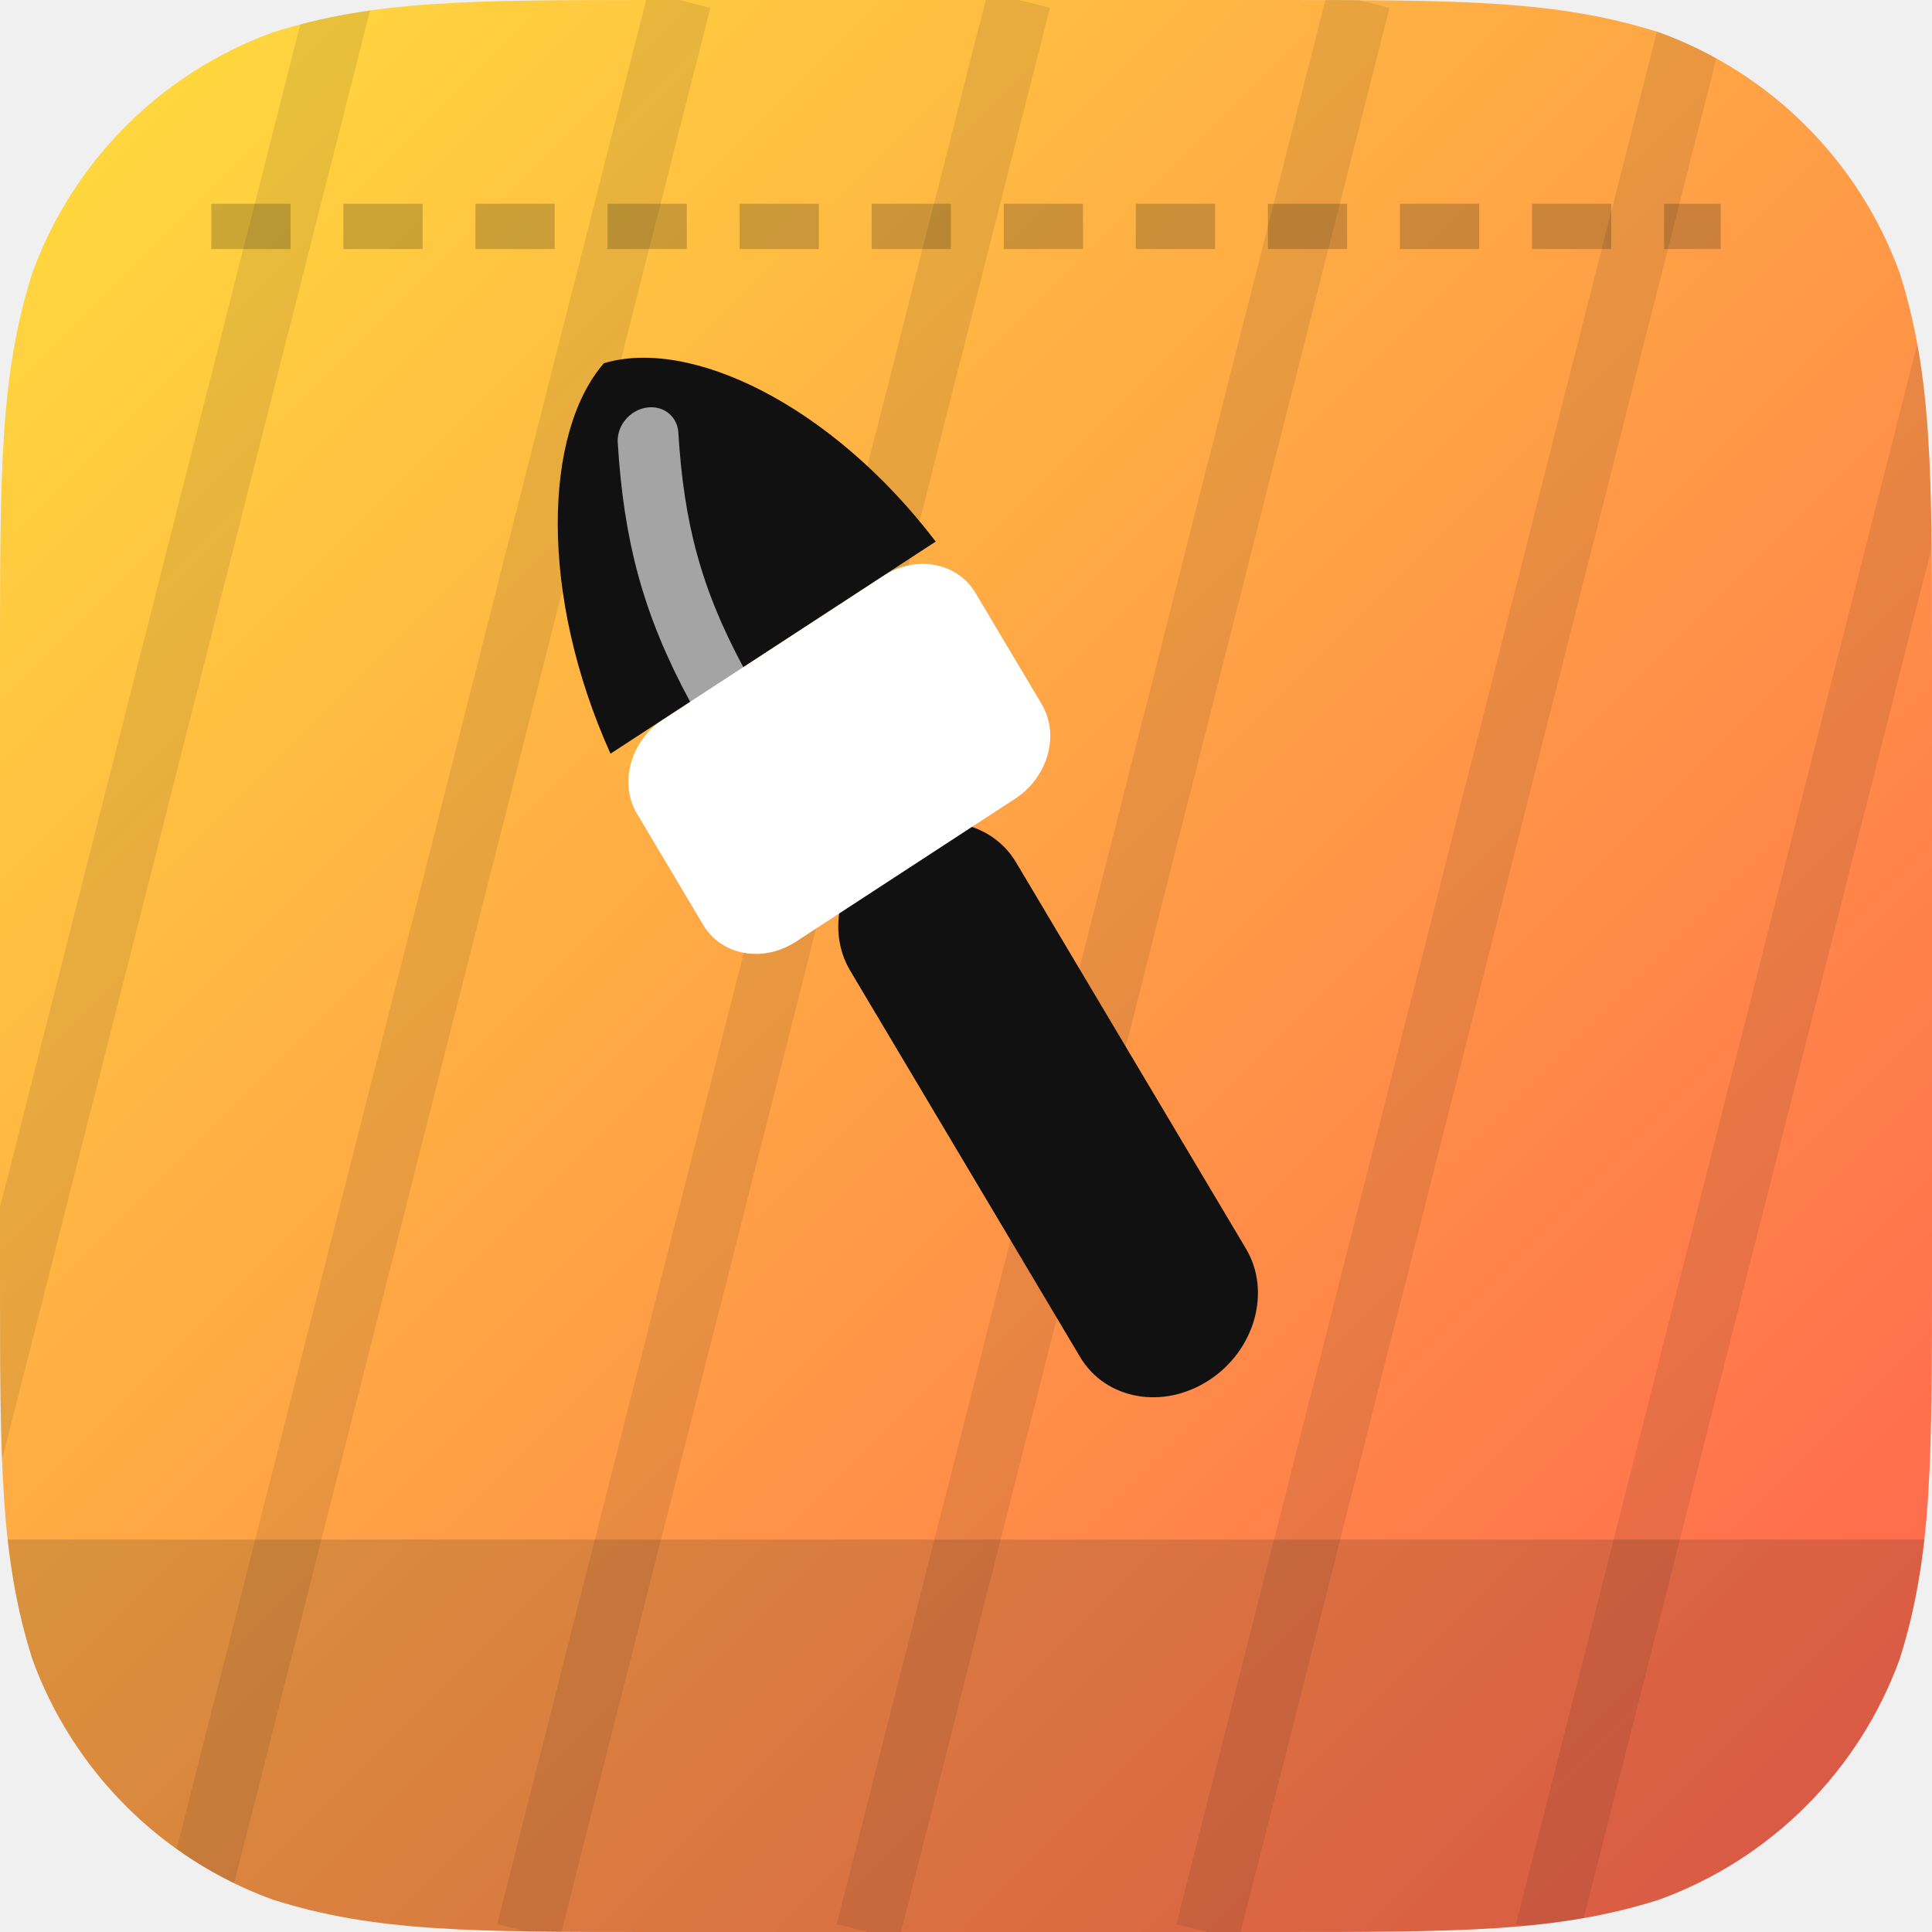
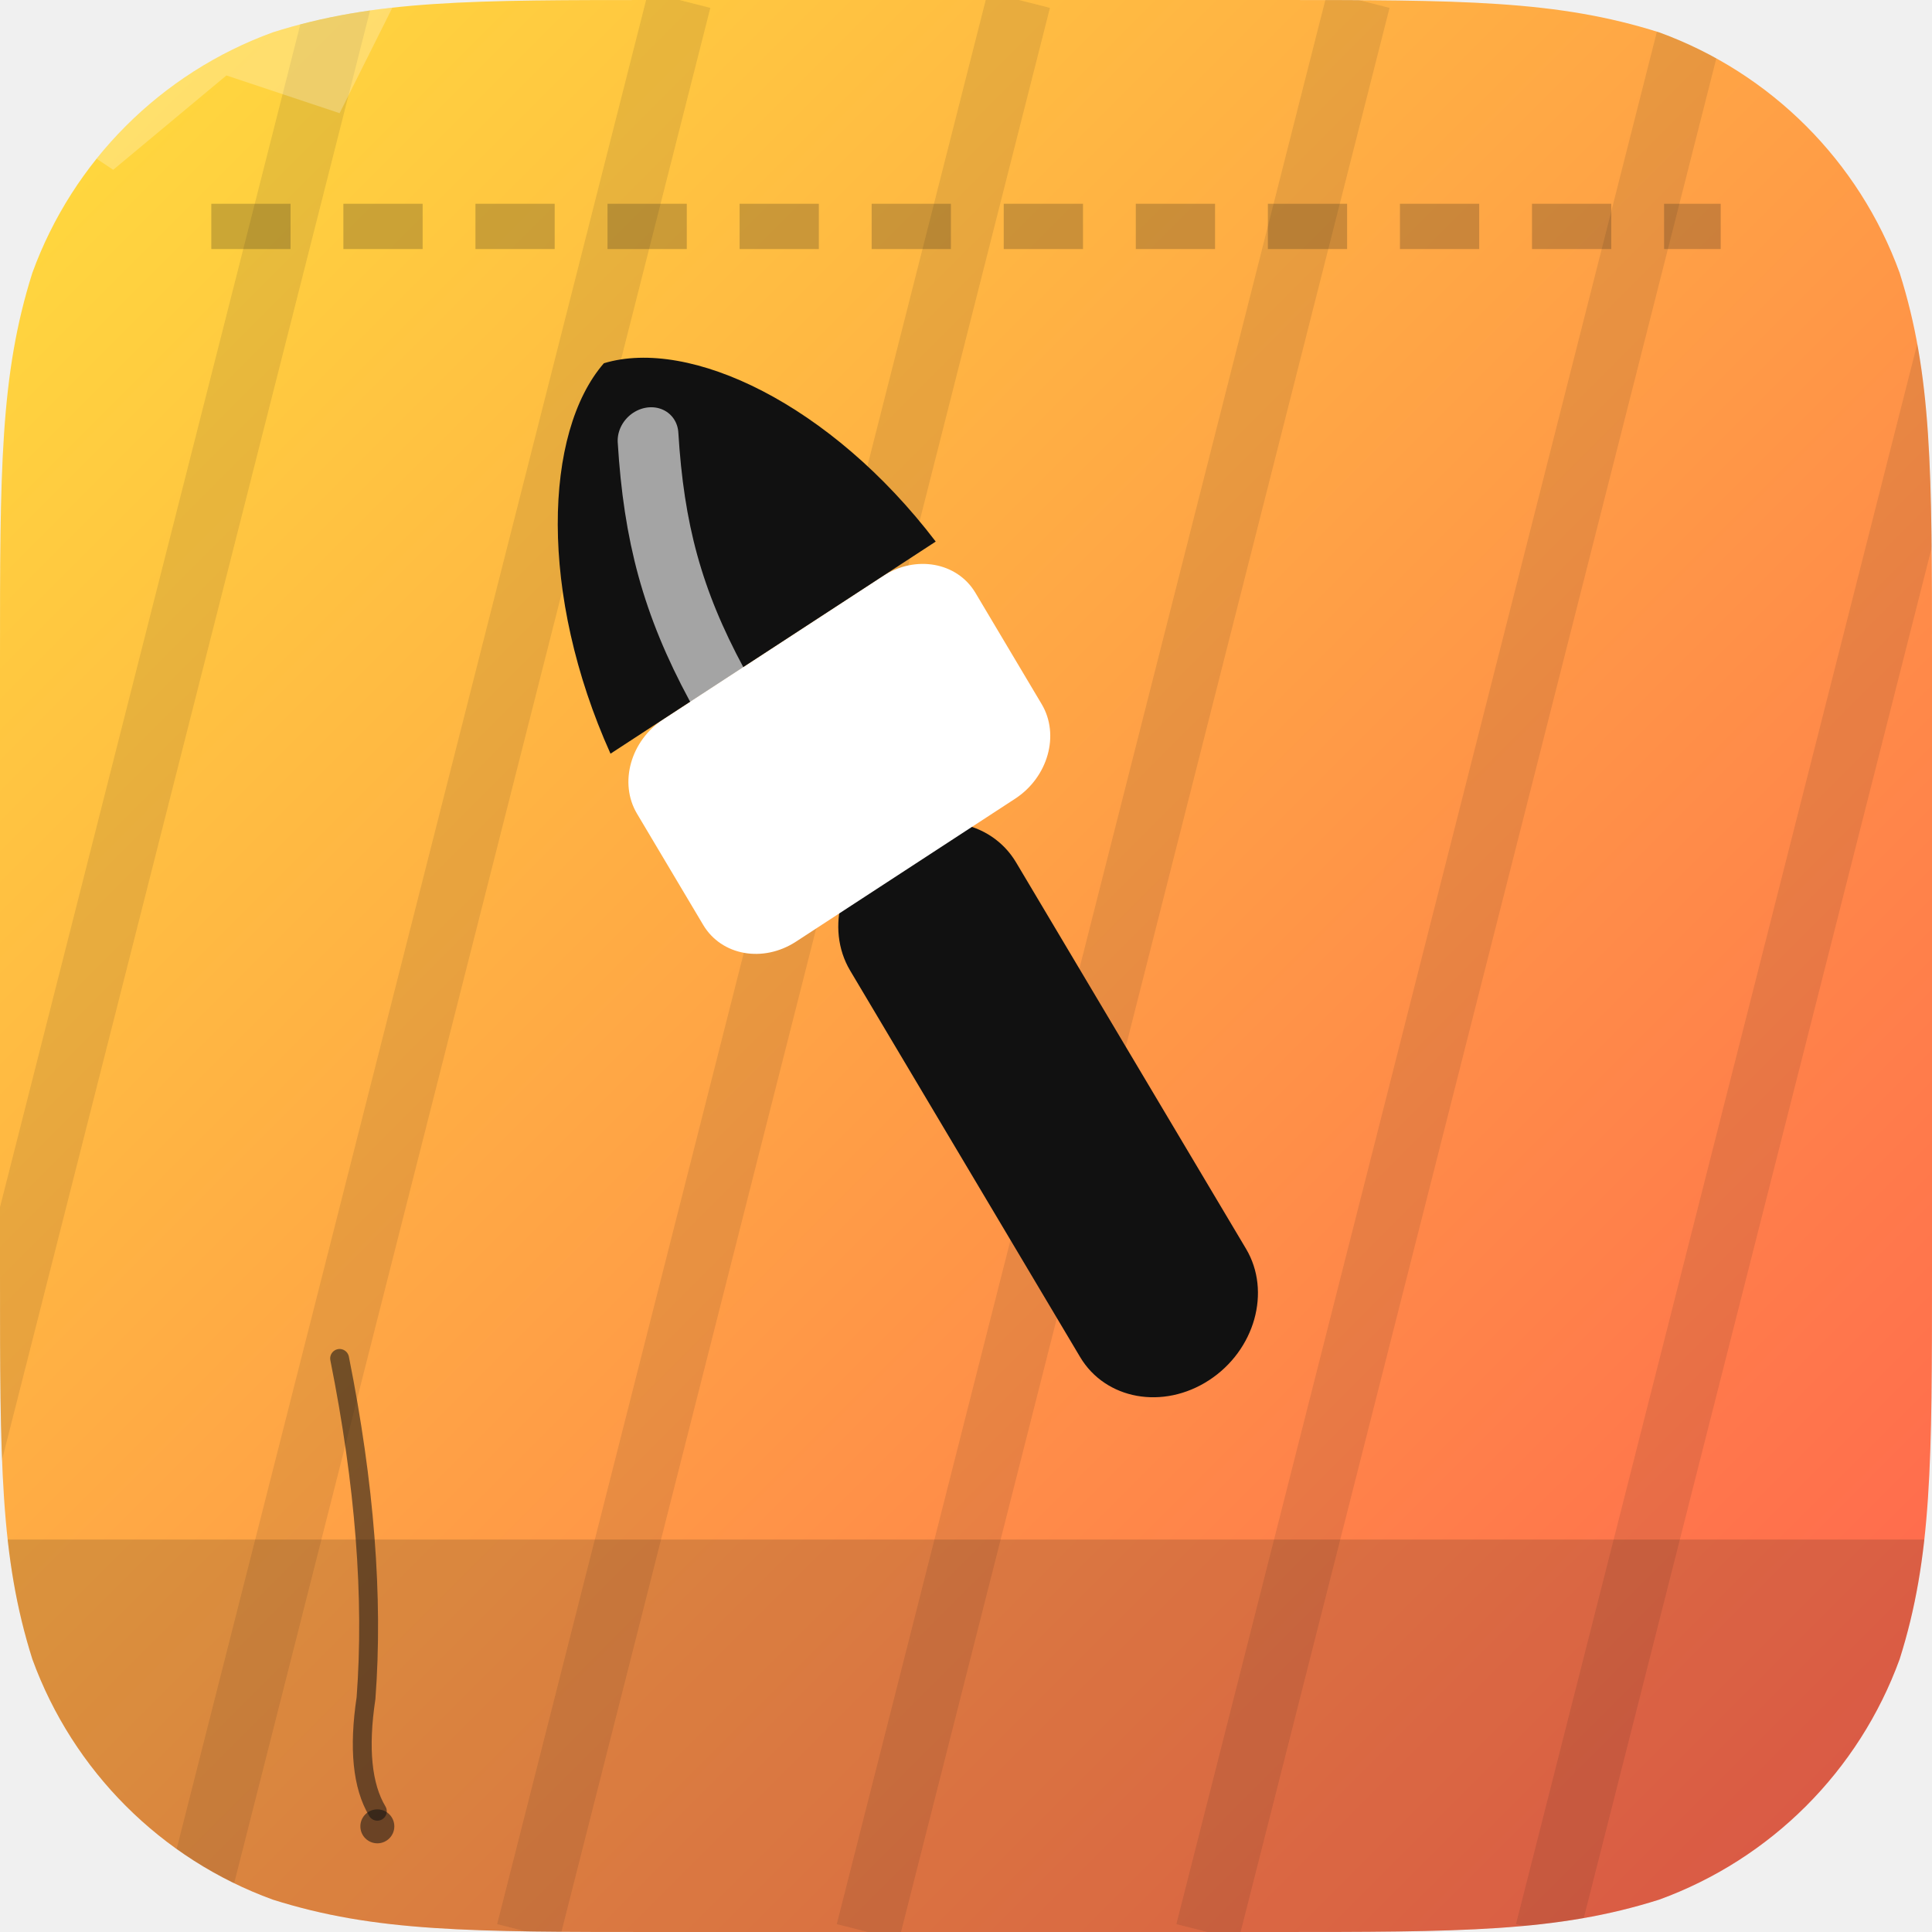
<svg xmlns="http://www.w3.org/2000/svg" viewBox="0 0 1024 1024" width="1024" height="1024" role="img" aria-label="Brutalist Stencil Appearance">
  <defs>
    <clipPath id="sq">
      <path d="M 350.06 0 L 673.94 0 C 774.74 0 825.13 0 879.39 17.15 L 879.39 17.15 C 938.62 38.71 985.29 85.38 1006.85 144.61 C 1024 198.87 1024 249.26 1024 350.06 L 1024 673.94 C 1024 774.74 1024 825.13 1006.85 879.39 L 1006.85 879.39 C 985.29 938.62 938.62 985.29 879.39 1006.85 C 825.13 1024 774.74 1024 673.94 1024 L 350.06 1024 C 249.26 1024 198.87 1024 144.61 1006.85 L 144.61 1006.85 C 85.38 985.29 38.71 938.62 17.15 879.39 C 0 825.13 0 774.74 0 673.94 L 0 350.06 C 0 249.26 0 198.87 17.15 144.61 L 17.15 144.61 C 38.71 85.38 85.38 38.71 144.61 17.15 C 198.87 0 249.26 0 350.06 0 Z" />
    </clipPath>
    <linearGradient id="bgbrutaliststencilappearance" x1="0" y1="0" x2="1" y2="1">
      <stop offset="0" stop-color="#ffdf3d" />
      <stop offset="1" stop-color="#ff5f4f" />
    </linearGradient>
  </defs>
  <g clip-path="url(#sq)">
    <rect width="1024" height="1024" fill="url(#bgbrutaliststencilappearance)" />
    <path d="M0 816 H1024 V1024 H0 Z" fill="#111" opacity=".16" />
    <path d="M180 0 L-80 1024" stroke="#111" stroke-width="34" opacity=".10" />
    <path d="M360 0 L100 1024" stroke="#111" stroke-width="34" opacity=".10" />
    <path d="M540 0 L280 1024" stroke="#111" stroke-width="34" opacity=".10" />
    <path d="M720 0 L460 1024" stroke="#111" stroke-width="34" opacity=".10" />
    <path d="M900 0 L640 1024" stroke="#111" stroke-width="34" opacity=".10" />
    <path d="M1080 0 L820 1024" stroke="#111" stroke-width="34" opacity=".10" />
    <path d="M1260 0 L1000 1024" stroke="#111" stroke-width="34" opacity=".10" />
    <g transform="skewX(-6) translate(52 0)">
      <g transform="rotate(-35 512 512)">
        <rect x="462" y="430" width="100" height="350" rx="50" fill="#111111" />
        <rect x="410" y="306" width="204" height="144" rx="36" fill="#ffffff" />
        <path d="M 414 306 C 424 210 468 136 512 122 C 556 136 600 210 610 306 Z" fill="#111111" />
        <path d="M 512 170 C 490 216 480 254 478 306" fill="none" stroke="#ffffff" stroke-width="32" stroke-linecap="round" opacity=".62" />
      </g>
    </g>
    <path d="M112 120 H912" stroke="#111" stroke-width="24" opacity=".22" stroke-dasharray="42 28" />
+     <path d="M 0 0 L 210 0 L 180 60 L 120 40 L 60 90 L 0 50 Z" fill="#ffffff" opacity=".24" />
+     <path d="M 180 720 Q 200 820 194 900 Q 188 940 200 960" stroke="#111" stroke-width="10" fill="none" opacity=".55" stroke-linecap="round" />
+     <circle cx="200" cy="968" r="9" fill="#111" opacity=".55" />
  </g>
</svg>
